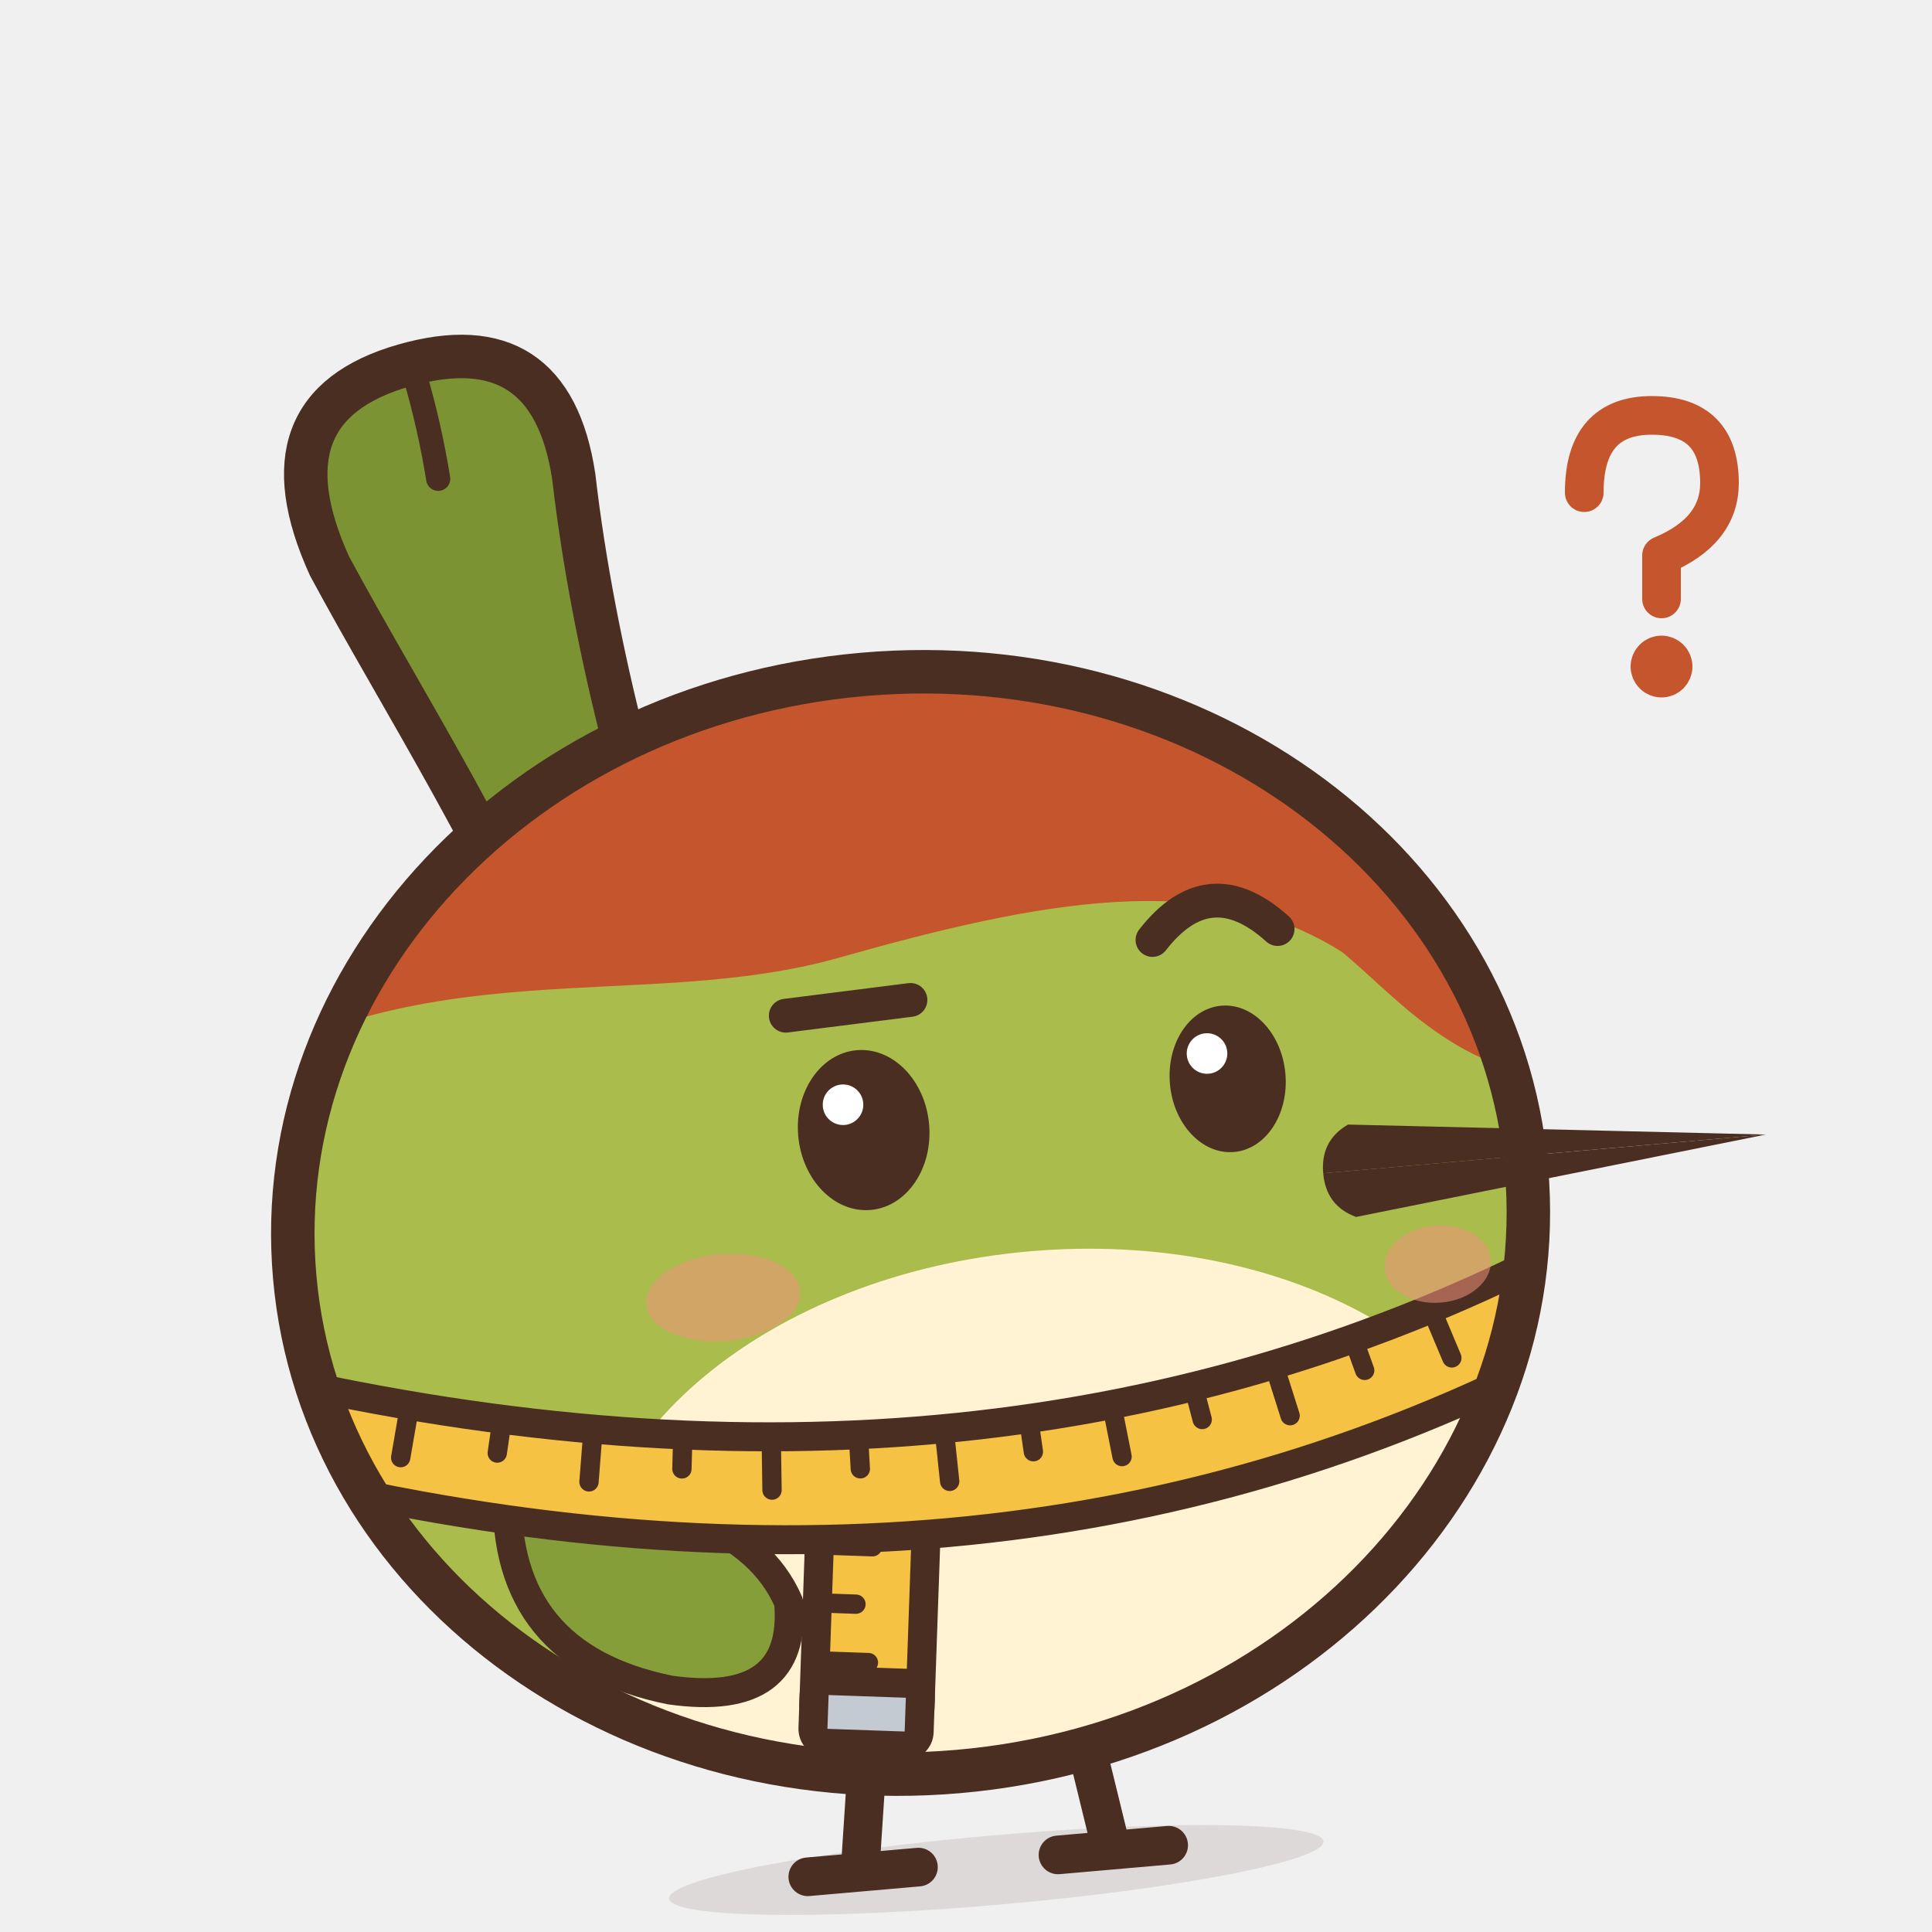
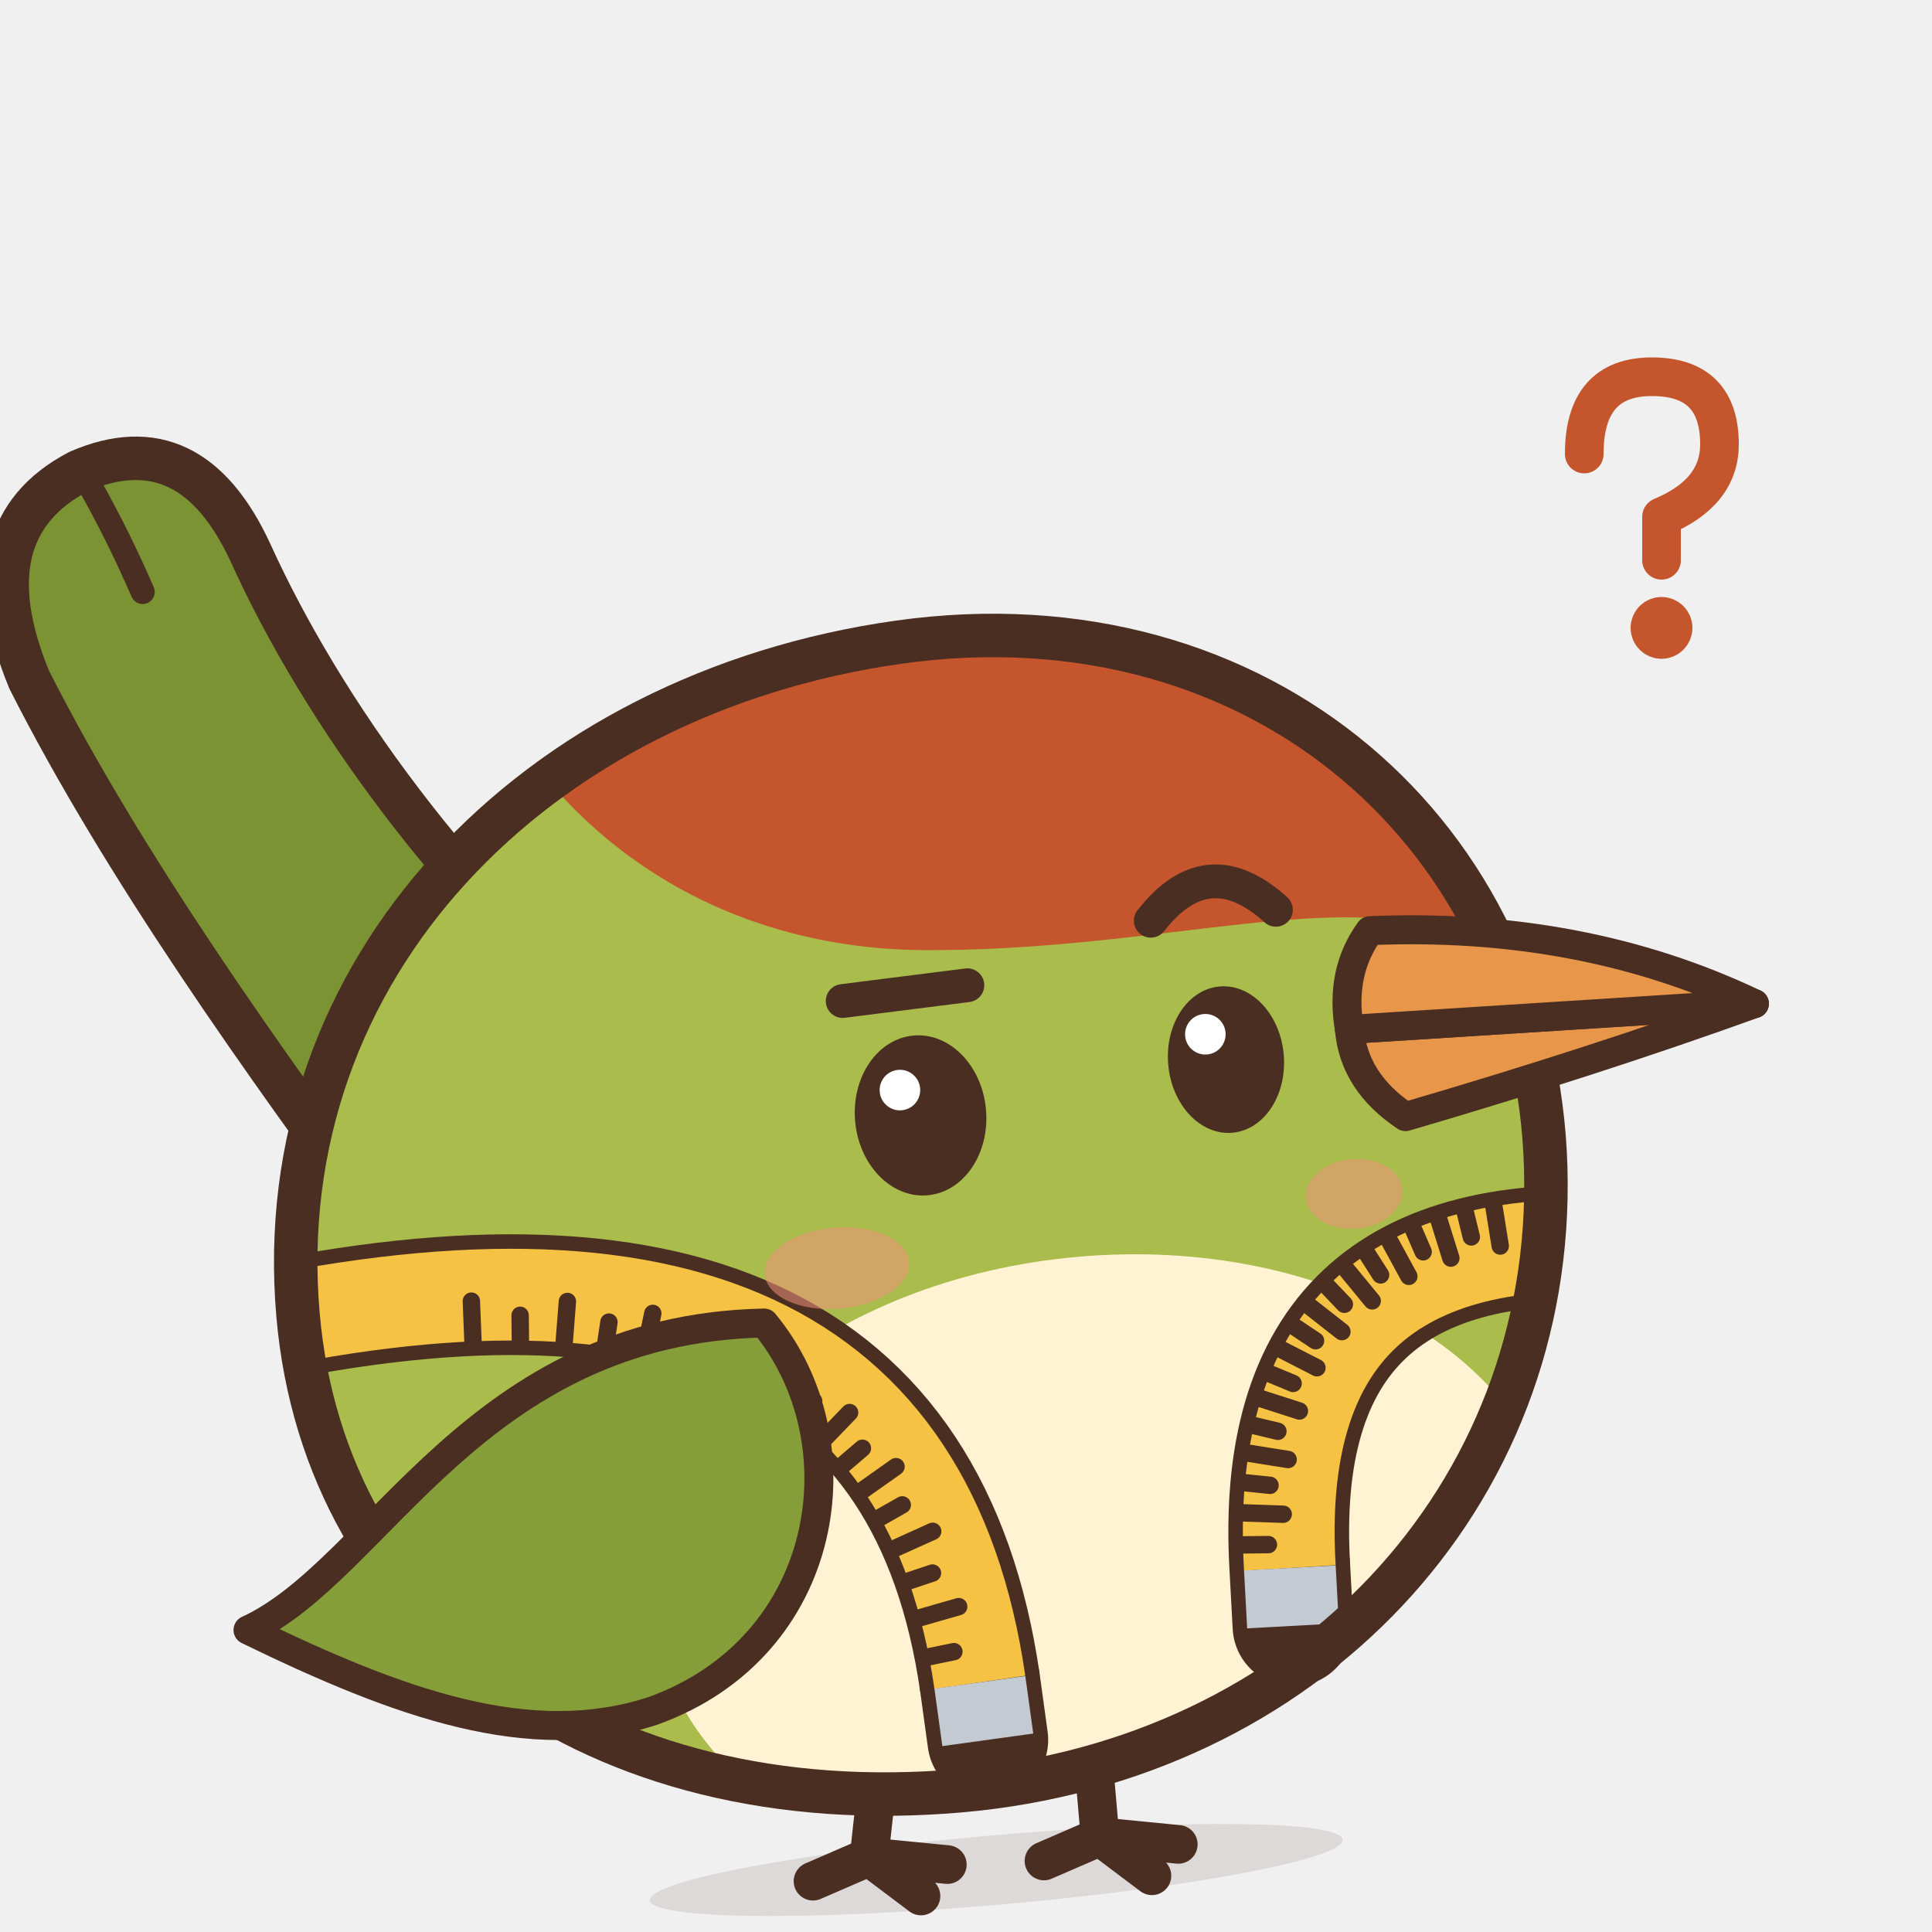
<svg xmlns="http://www.w3.org/2000/svg" viewBox="0 0 200 200" width="200" height="200" role="img" aria-labelledby="t d">
  <g transform="rotate(-5 104 192)">
    <defs>
      <clipPath id="fitz-body">
-         <ellipse cx="100" cy="126" rx="64" ry="57" />
+         <path d="M104 66 C 142 64, 168 92, 166 126 C 164 160, 136 185, 100 185 C 62 185, 36 162, 36 130 C 36 94, 66 68, 104 66 Z" />
+       </clipPath>
+       <clipPath id="fitz-body-tape">
+         <path d="M104 66 C 142 64, 168 92, 166 126 C 164 160, 136 185, 100 185 C 62 185, 36 162, 36 130 C 36 94, 66 68, 104 66 Z" />
+         <rect x="80" y="150" width="80" height="50" />
      </clipPath>
    </defs>
-     <ellipse class="shadow" cx="103" cy="193.5" rx="34" ry="3.6" fill="#4A2E22" opacity=".12" />
+     <ellipse class="shadow" cx="103" cy="193.5" rx="36" ry="3.6" fill="#4A2E22" opacity=".12" />
    <g class="bird">
      <g class="feet">
-         <path d="M91 179 L89 192 M83.5 192.5 L95 192.5" stroke="#4A2E22" stroke-width="4" stroke-linecap="round" stroke-linejoin="round" fill="none" />
-         <path d="M113 179 L115 192 M109.5 192.5 L121 192.5" stroke="#4A2E22" stroke-width="4" stroke-linecap="round" stroke-linejoin="round" fill="none" />
+         <path d="M92 181 L90 191 M84 193 L90 191 L98 192.5 M90 191 L95 195.5" stroke="#4A2E22" stroke-width="4" stroke-linecap="round" stroke-linejoin="round" fill="none" />
+         <path d="M114 181 L114 191 M108 193 L114 191 L122 192.5 M114 191 L119 195.5" stroke="#4A2E22" stroke-width="4" stroke-linecap="round" stroke-linejoin="round" fill="none" />
      </g>
      <g class="tail">
-         <path d="M67 104 C 62 86, 52 67, 46 53 Q 40 36 55.5 33 Q 71 30 72 46 C 72.5 64, 76 84, 81 102 Z" fill="#7C9334" stroke="#4A2E22" stroke-width="4.5" stroke-linejoin="round" />
-         <path d="M56.5 34 Q57.6 39.5 58 45" fill="none" stroke="#4A2E22" stroke-width="2.5" stroke-linecap="round" />
+         <path d="M72 104 L46 122 C 35 104, 22 82, 14 62 Q 9 46 21 41 Q 33 37 38 51 C 44 68, 56 88, 72 104 Z" fill="#7C9334" stroke="#4A2E22" stroke-width="4.5" stroke-linejoin="round" />
+         <path d="M22 42.5 Q 24.5 48 26.5 54" fill="none" stroke="#4A2E22" stroke-width="2.5" stroke-linecap="round" />
      </g>
      <g class="body">
-         <ellipse cx="100" cy="126" rx="64" ry="57" fill="#A9BC4C" />
+         <path d="M104 66 C 142 64, 168 92, 166 126 C 164 160, 136 185, 100 185 C 62 185, 36 162, 36 130 C 36 94, 66 68, 104 66 Z" fill="#A9BC4C" />
        <g clip-path="url(#fitz-body)">
-           <path d="M28 106 C 52 93, 74 102, 95 98 C 116 94, 134 92, 147 102 C 153 108, 158 116, 172 118 L172 40 L28 40 Z" fill="#C4552D" />
-           <ellipse cx="112" cy="164" rx="49" ry="34" fill="#FFF3D3" />
+           <path d="M58 58 C 64 82, 82 96, 104 98 C 126 100, 144 96, 156 100 C 162 103, 166 106, 178 108 L178 40 L58 40 Z" fill="#C4552D" />
+           <ellipse cx="117" cy="164" rx="47" ry="33" fill="#FFF3D3" />
        </g>
-         <path d="M56 150 Q 54 167 71 172 Q 84 175 84 164 Q 80 152 56 150 Z" fill="#869E3A" stroke="#4A2E22" stroke-width="3" stroke-linejoin="round" />
-         <g class="tape-end" transform="translate(94 152.1) rotate(7)">
-           <rect x="-5.5" y="0" width="11" height="25" rx="1.5" fill="#F5C243" stroke="#4A2E22" stroke-width="3" />
-           <path d="M-5.5 7 L0 7 M-5.5 13 L-1.5 13 M-5.5 19 L0 19" stroke="#4A2E22" stroke-width="2" stroke-linecap="round" />
-           <rect x="-5.5" y="21" width="11" height="6.5" rx="1.5" fill="#C3CAD2" stroke="#4A2E22" stroke-width="3" />
+         <g class="tape" clip-path="url(#fitz-body-tape)">
+           <path d="M28 131 Q100 121 103 174" fill="none" stroke="#4A2E22" stroke-width="12.5" />
+           <path d="M103 174 L103.3 180" fill="none" stroke="#4A2E22" stroke-width="12.5" stroke-linecap="round" />
+           <path d="M28 131 Q100 121 103 174" fill="none" stroke="#F5C243" stroke-width="9.5" />
+           <path d="M103 174 L103.3 180" fill="none" stroke="#C3CAD2" stroke-width="9.5" />
+           <path d="M53.8 134.3 L54 130.1 M58.7 134.6 L58.9 132 M63.2 135.2 L63.9 131 M67.4 136 L68 133.5 M71.4 137 L72.6 133 M75 138.3 L76 135.9 M78.3 139.8 L80.2 136 M81.4 141.5 L82.7 139.2 M84.1 143.3 L86.7 140 M86.6 145.4 L88.4 143.5 M88.9 147.7 L92 145 M90.9 150.3 L93 148.8 M92.7 153.1 L96.3 151 M94.2 156.1 L96.6 155 M95.5 159.4 L99.5 158 M96.6 162.9 L99.1 162.3 M97.4 166.8 L101.5 166 M98 170.9 L100.6 170.6" stroke="#4A2E22" stroke-width="1.8" stroke-linecap="round" />
+           <path d="M174 135 Q137 129 136 165" fill="none" stroke="#4A2E22" stroke-width="12.5" />
+           <path d="M136 165 L135.8 171" fill="none" stroke="#4A2E22" stroke-width="12.5" stroke-linecap="round" />
+           <path d="M174 135 Q137 129 136 165" fill="none" stroke="#F5C243" stroke-width="9.5" />
+           <path d="M136 165 L135.8 171" fill="none" stroke="#C3CAD2" stroke-width="9.5" />
+           <path d="M160.3 129.5 L160.6 133.7 M157.3 129.9 L157.7 132.5 M154.5 130.4 L155.4 134.5 M151.8 131.2 L152.6 133.6 M149.2 132.1 L150.9 136 M146.8 133.3 L148 135.6 M144.5 134.7 L146.9 138.2 M142.4 136.3 L144 138.3 M140.4 138.2 L143.5 141.1 M138.7 140.2 L140.7 141.8 M137.1 142.4 L140.6 144.6 M135.7 144.8 L138 146 M134.6 147.3 L138.4 148.9 M133.6 150 L136 150.8 M132.8 152.8 L136.8 153.8 M132.1 155.8 L134.7 156.3 M131.7 158.9 L135.8 159.4 M131.4 162.2 L134 162.4" stroke="#4A2E22" stroke-width="1.8" stroke-linecap="round" />
        </g>
-         <g class="band" clip-path="url(#fitz-body)">
-           <path d="M32 136 Q106 160 168 134 L168 144.5 Q106 171 33 146.5 Z" fill="#F5C243" />
-           <path d="M46.7 140.3 L45.3 145.6 M56.1 142.6 L55.3 146 M65.4 144.4 L64.5 149.8 M74.6 145.8 L74.2 149.3 M83.7 146.8 L83.3 152.3 M92.7 147.4 L92.6 150.9 M101.6 147.5 L101.7 153 M110.4 147.2 L110.6 150.7 M119.1 146.5 L119.7 152 M127.7 145.4 L128.3 148.9 M136.2 143.9 L137.4 149.3 M144.6 141.9 L145.5 145.3 M152.9 139.5 L154.6 144.8" stroke="#4A2E22" stroke-width="2" stroke-linecap="round" />
-           <path d="M32 136 Q106 160 168 134" fill="none" stroke="#4A2E22" stroke-width="3" />
-           <path d="M33 146.5 Q106 171 168 144.5" fill="none" stroke="#4A2E22" stroke-width="3" />
+         <path d="M104 66 C 142 64, 168 92, 166 126 C 164 160, 136 185, 100 185 C 62 185, 36 162, 36 130 C 36 94, 66 68, 104 66 Z" fill="none" stroke="#4A2E22" stroke-width="4.5" />
+         <g class="wing">
+           <path d="M84 135 C 93 148, 88 169, 69 174 C 56 177, 43 171, 28 162 C 42 157, 54 133, 84 135 Z" fill="#869E3A" stroke="#4A2E22" stroke-width="3" stroke-linejoin="round" />
        </g>
-         <ellipse cx="100" cy="126" rx="64" ry="57" fill="none" stroke="#4A2E22" stroke-width="4.5" />
        <g class="blush" fill="#F2917C" opacity=".55">
-           <ellipse cx="80" cy="132" rx="8" ry="4.5" />
-           <ellipse cx="154" cy="135" rx="5.5" ry="4" />
+           <ellipse cx="92" cy="130" rx="7.5" ry="4.2" />
+           <ellipse cx="146" cy="127" rx="5" ry="3.6" />
        </g>
        <g class="pupils">
          <g class="eye">
-             <ellipse cx="96" cy="116" rx="6.8" ry="8.3" fill="#4A2E22" />
-             <circle cx="94.1" cy="113.2" r="2.1" fill="#FFFFFF" />
+             <ellipse cx="102" cy="115" rx="6.8" ry="8.3" fill="#4A2E22" />
+             <circle cx="100.1" cy="112.2" r="2.1" fill="#FFFFFF" />
          </g>
          <g class="eye">
-             <ellipse cx="134" cy="114" rx="6" ry="7.6" fill="#4A2E22" />
-             <circle cx="132.1" cy="111.2" r="2.1" fill="#FFFFFF" />
+             <ellipse cx="134" cy="112" rx="6" ry="7.6" fill="#4A2E22" />
+             <circle cx="132.1" cy="109.2" r="2.1" fill="#FFFFFF" />
          </g>
        </g>
        <g class="brows">
-           <path d="M89 103.5 L102 103" stroke="#4A2E22" stroke-width="3.5" stroke-linecap="round" fill="none" />
-           <path d="M127.5 99 Q134 92 140.5 99" stroke="#4A2E22" stroke-width="3.5" stroke-linecap="round" fill="none" />
+           <path d="M95 102.5 L108 102" stroke="#4A2E22" stroke-width="3.5" stroke-linecap="round" fill="none" />
+           <path d="M127.5 97 Q134 90 140.5 97" stroke="#4A2E22" stroke-width="3.5" stroke-linecap="round" fill="none" />
        </g>
-         <g class="beak" fill="#4A2E22">
-           <path d="M146 119.8 L189 124.6 L143 124.6 Q143 121.2 146 119.8 Z" />
-           <path d="M143 124.6 L189 124.6 L146 129.4 Q143 128 143 124.6 Z" />
+         <g class="beak">
+           <path d="M147 110 L189 111 Q 172 115.5 152 119.5 Q 147 115.5 147 110 Z" fill="#E8964A" stroke="#4A2E22" stroke-width="3" stroke-linejoin="round" />
+           <path d="M150 100 Q 172 101 189 111 L147 110 Q 146.5 104 150 100 Z" fill="#E8964A" stroke="#4A2E22" stroke-width="3" stroke-linejoin="round" />
        </g>
      </g>
    </g>
  </g>
-   <g class="question" transform="translate(170 58)" fill="none" stroke="#C4552D" stroke-width="4" stroke-linecap="round" stroke-linejoin="round">
+   <g class="question" transform="translate(170 54)" fill="none" stroke="#C4552D" stroke-width="4" stroke-linecap="round" stroke-linejoin="round">
    <path d="M-6 -7 Q-6 -15 1 -15 Q8 -15 8 -8 Q8 -3 2 -0.5 L2 4" />
    <circle cx="2" cy="11" r="1.2" fill="#C4552D" />
  </g>
</svg>
